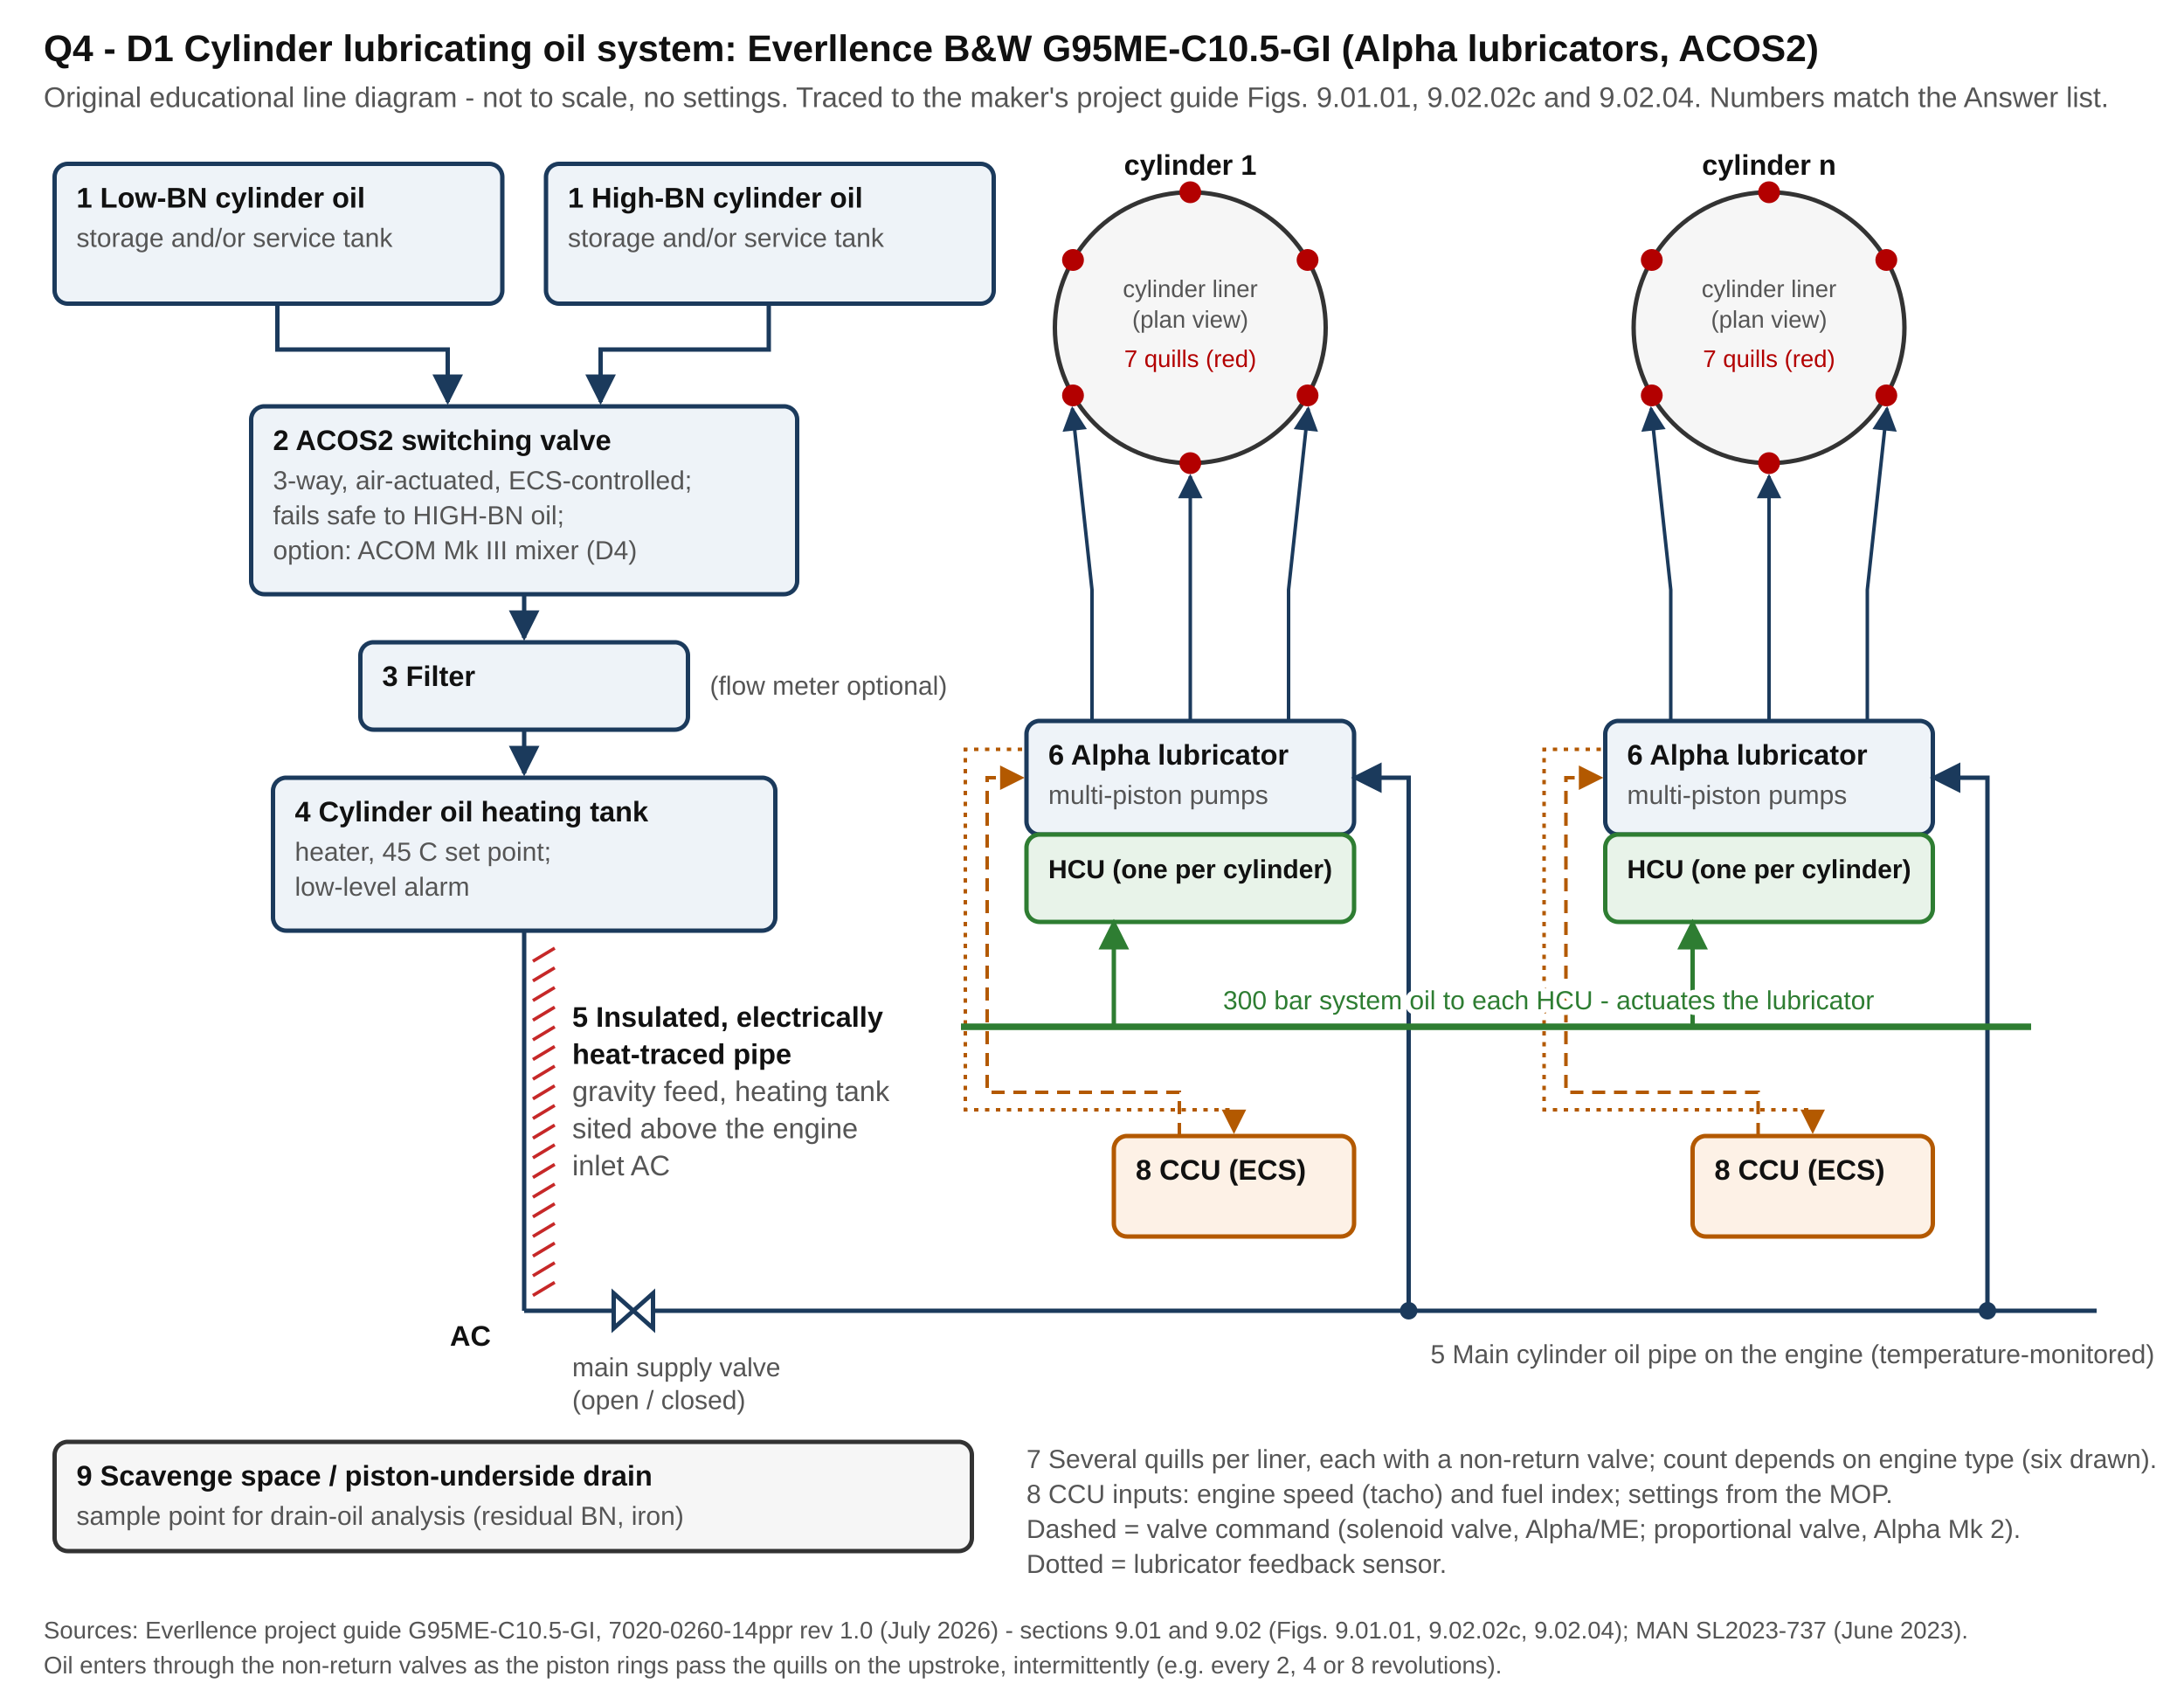
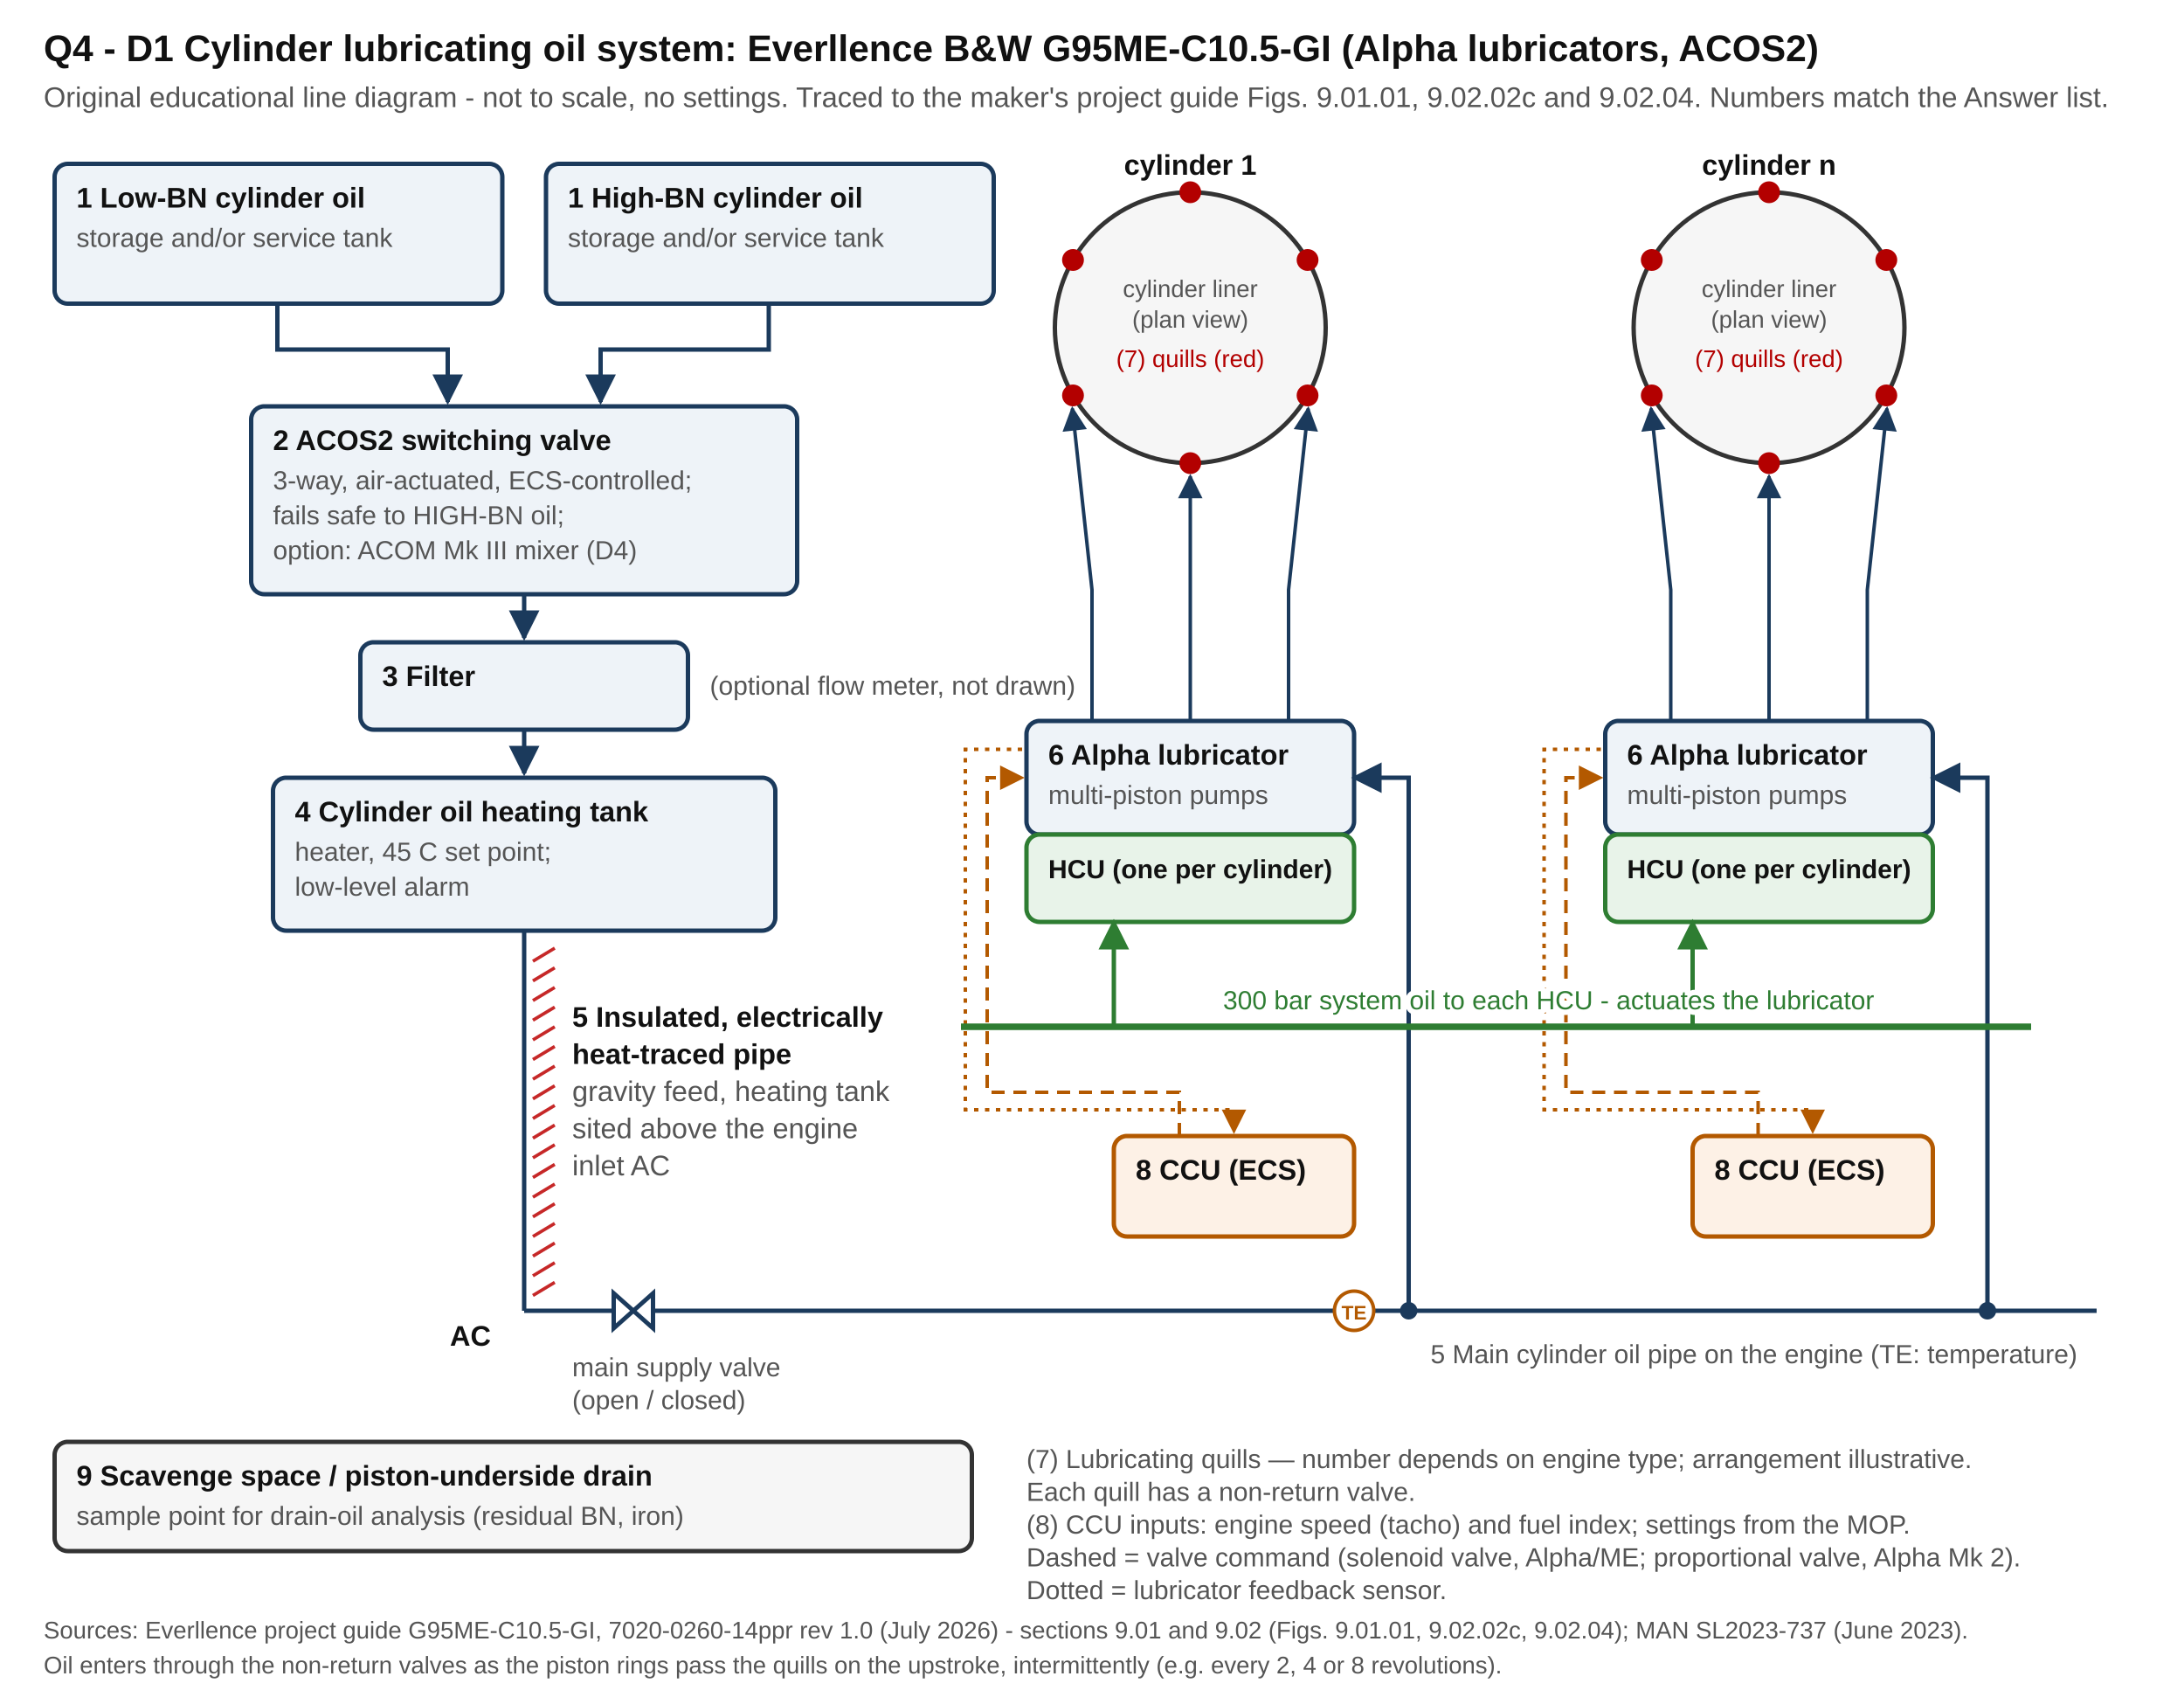
<svg xmlns="http://www.w3.org/2000/svg" viewBox="0 0 1000 780" font-family="Arial, Helvetica, sans-serif" font-size="13" role="img" aria-labelledby="t d">
  <defs>
    <marker id="a" viewBox="0 0 10 10" refX="9" refY="5" markerWidth="7" markerHeight="7" orient="auto-start-reverse">
      <path d="M0 0 L10 5 L0 10 z" fill="#1b3a5c" />
    </marker>
    <marker id="ac" viewBox="0 0 10 10" refX="9" refY="5" markerWidth="7" markerHeight="7" orient="auto-start-reverse">
      <path d="M0 0 L10 5 L0 10 z" fill="#b35900" />
    </marker>
    <marker id="ah" viewBox="0 0 10 10" refX="9" refY="5" markerWidth="7" markerHeight="7" orient="auto-start-reverse">
      <path d="M0 0 L10 5 L0 10 z" fill="#2e7d32" />
    </marker>
  </defs>
  <rect x="0" y="0" width="1000" height="780" fill="#ffffff" />
  <text x="20" y="28" font-size="17" font-weight="bold" fill="#111">Q4 - D1  Cylinder lubricating oil system: Everllence B&amp;W G95ME-C10.5-GI (Alpha lubricators, ACOS2)</text>
  <text x="20" y="49" fill="#555">Original educational line diagram - not to scale, no settings. Traced to the maker's project guide Figs. 9.01.01, 9.02.02c and 9.02.04. Numbers match the Answer list.</text>
  <rect x="25" y="75" width="205" height="64" rx="6" fill="#eef3f8" stroke="#1b3a5c" stroke-width="2" />
  <text x="35" y="95" font-weight="bold" fill="#111">1 Low-BN cylinder oil</text>
  <text x="35" y="113" font-size="12" fill="#555">storage and/or service tank</text>
  <rect x="250" y="75" width="205" height="64" rx="6" fill="#eef3f8" stroke="#1b3a5c" stroke-width="2" />
  <text x="260" y="95" font-weight="bold" fill="#111">1 High-BN cylinder oil</text>
  <text x="260" y="113" font-size="12" fill="#555">storage and/or service tank</text>
  <path d="M127 139 V160 H205 V184" fill="none" stroke="#1b3a5c" stroke-width="2" marker-end="url(#a)" />
  <path d="M352 139 V160 H275 V184" fill="none" stroke="#1b3a5c" stroke-width="2" marker-end="url(#a)" />
  <rect x="115" y="186" width="250" height="86" rx="6" fill="#eef3f8" stroke="#1b3a5c" stroke-width="2" />
  <text x="125" y="206" font-weight="bold" fill="#111">2 ACOS2 switching valve</text>
  <text x="125" y="224" font-size="12" fill="#555">3-way, air-actuated, ECS-controlled;</text>
  <text x="125" y="240" font-size="12" fill="#555">fails safe to HIGH-BN oil;</text>
  <text x="125" y="256" font-size="12" fill="#555">option: ACOM Mk III mixer (D4)</text>
  <path d="M240 272 V292" fill="none" stroke="#1b3a5c" stroke-width="2" marker-end="url(#a)" />
  <rect x="165" y="294" width="150" height="40" rx="6" fill="#eef3f8" stroke="#1b3a5c" stroke-width="2" />
  <text x="175" y="314" font-weight="bold" fill="#111">3 Filter</text>
-   <text x="325" y="318" font-size="12" fill="#555">(flow meter optional)</text>
+   <text x="325" y="318" font-size="12" fill="#555">(optional flow meter, not drawn)</text>
  <path d="M240 334 V354" fill="none" stroke="#1b3a5c" stroke-width="2" marker-end="url(#a)" />
  <rect x="125" y="356" width="230" height="70" rx="6" fill="#eef3f8" stroke="#1b3a5c" stroke-width="2" />
  <text x="135" y="376" font-weight="bold" fill="#111">4 Cylinder oil heating tank</text>
  <text x="135" y="394" font-size="12" fill="#555">heater, 45 C set point;</text>
  <text x="135" y="410" font-size="12" fill="#555">low-level alarm</text>
  <path d="M240 426 V600" fill="none" stroke="#1b3a5c" stroke-width="2" />
  <path d="M244 440 l10 -6" stroke="#c62828" stroke-width="1.5" />
  <path d="M244 449 l10 -6" stroke="#c62828" stroke-width="1.5" />
  <path d="M244 458 l10 -6" stroke="#c62828" stroke-width="1.5" />
  <path d="M244 467 l10 -6" stroke="#c62828" stroke-width="1.5" />
  <path d="M244 476 l10 -6" stroke="#c62828" stroke-width="1.5" />
  <path d="M244 485 l10 -6" stroke="#c62828" stroke-width="1.5" />
  <path d="M244 494 l10 -6" stroke="#c62828" stroke-width="1.5" />
  <path d="M244 503 l10 -6" stroke="#c62828" stroke-width="1.5" />
  <path d="M244 512 l10 -6" stroke="#c62828" stroke-width="1.5" />
  <path d="M244 521 l10 -6" stroke="#c62828" stroke-width="1.5" />
  <path d="M244 530 l10 -6" stroke="#c62828" stroke-width="1.5" />
  <path d="M244 539 l10 -6" stroke="#c62828" stroke-width="1.5" />
  <path d="M244 548 l10 -6" stroke="#c62828" stroke-width="1.5" />
  <path d="M244 557 l10 -6" stroke="#c62828" stroke-width="1.5" />
  <path d="M244 566 l10 -6" stroke="#c62828" stroke-width="1.5" />
  <path d="M244 575 l10 -6" stroke="#c62828" stroke-width="1.5" />
  <path d="M244 584 l10 -6" stroke="#c62828" stroke-width="1.5" />
  <path d="M244 593 l10 -6" stroke="#c62828" stroke-width="1.5" />
  <text x="262" y="470" font-weight="bold" fill="#111">5 Insulated, electrically</text>
  <text x="262" y="487" font-weight="bold" fill="#111">   heat-traced pipe</text>
  <text x="262" y="504" fill="#555">gravity feed, heating tank</text>
  <text x="262" y="521" fill="#555">sited above the engine</text>
  <text x="262" y="538" fill="#555">inlet AC</text>
  <text x="206" y="616" font-weight="bold" fill="#111">AC</text>
  <path d="M240 600 H960" fill="none" stroke="#1b3a5c" stroke-width="2" />
  <path d="M281 592 L281 608 L299 592 L299 608 Z" fill="#fff" stroke="#1b3a5c" stroke-width="2" />
  <text x="262" y="630" font-size="12" fill="#555">main supply valve</text>
  <text x="262" y="645" font-size="12" fill="#555">(open / closed)</text>
-   <text x="655" y="624" font-size="12" fill="#555">5 Main cylinder oil pipe on the engine (temperature-monitored)</text>
+   <circle cx="620" cy="600" r="9" fill="#fff" stroke="#b35900" stroke-width="1.6" />
+   <text x="620" y="604" font-size="9" font-weight="bold" fill="#b35900" text-anchor="middle">TE</text>
+   <text x="655" y="624" font-size="12" fill="#555">5 Main cylinder oil pipe on the engine (TE: temperature)</text>
  <circle cx="545" cy="150" r="62" fill="#f6f6f6" stroke="#333" stroke-width="2" />
  <text x="545" y="136" font-size="11" fill="#555" text-anchor="middle">cylinder liner</text>
  <text x="545" y="150" font-size="11" fill="#555" text-anchor="middle">(plan view)</text>
-   <text x="545" y="168" font-size="11" fill="#b30000" text-anchor="middle">7 quills (red)</text>
+   <text x="545" y="168" font-size="11" fill="#b30000" text-anchor="middle">(7) quills (red)</text>
  <circle cx="598.7" cy="181.0" r="5" fill="#b30000" />
  <circle cx="545.0" cy="212.0" r="5" fill="#b30000" />
  <circle cx="491.3" cy="181.0" r="5" fill="#b30000" />
  <circle cx="491.3" cy="119.0" r="5" fill="#b30000" />
  <circle cx="545.0" cy="88.0" r="5" fill="#b30000" />
  <circle cx="598.7" cy="119.0" r="5" fill="#b30000" />
  <rect x="470" y="330" width="150" height="52" rx="6" fill="#eef3f8" stroke="#1b3a5c" stroke-width="2" />
  <text x="480" y="350" font-weight="bold" fill="#111">6 Alpha lubricator</text>
  <text x="480" y="368" font-size="12" fill="#555">multi-piston pumps</text>
  <rect x="470" y="382" width="150" height="40" rx="6" fill="#e8f3e9" stroke="#2e7d32" stroke-width="2" />
  <text x="480" y="402" font-size="12" font-weight="bold" fill="#111">HCU (one per cylinder)</text>
  <path d="M500 330 V270 L491 187" fill="none" stroke="#1b3a5c" stroke-width="1.6" marker-end="url(#a)" />
  <path d="M545 330 V270 L545 218" fill="none" stroke="#1b3a5c" stroke-width="1.6" marker-end="url(#a)" />
  <path d="M590 330 V270 L599 187" fill="none" stroke="#1b3a5c" stroke-width="1.6" marker-end="url(#a)" />
  <path d="M645 600 V356 H620" fill="none" stroke="#1b3a5c" stroke-width="2" marker-end="url(#a)" />
  <circle cx="645" cy="600" r="4" fill="#1b3a5c" />
  <path d="M510 470 V422" fill="none" stroke="#2e7d32" stroke-width="2" marker-end="url(#ah)" />
  <rect x="510" y="520" width="110" height="46" rx="6" fill="#fdf1e6" stroke="#b35900" stroke-width="2" />
  <text x="520" y="540" font-weight="bold" fill="#111">8 CCU (ECS)</text>
  <path d="M540 520 V500 H452 V356 H468" fill="none" stroke="#b35900" stroke-width="1.6" stroke-dasharray="6 4" marker-end="url(#ac)" />
  <path d="M468 343 H442 V508 H565 V518" fill="none" stroke="#b35900" stroke-width="1.6" stroke-dasharray="2 3" marker-end="url(#ac)" />
  <text x="545" y="80" font-weight="bold" fill="#111" text-anchor="middle">cylinder 1</text>
  <circle cx="810" cy="150" r="62" fill="#f6f6f6" stroke="#333" stroke-width="2" />
  <text x="810" y="136" font-size="11" fill="#555" text-anchor="middle">cylinder liner</text>
  <text x="810" y="150" font-size="11" fill="#555" text-anchor="middle">(plan view)</text>
-   <text x="810" y="168" font-size="11" fill="#b30000" text-anchor="middle">7 quills (red)</text>
+   <text x="810" y="168" font-size="11" fill="#b30000" text-anchor="middle">(7) quills (red)</text>
  <circle cx="863.7" cy="181.0" r="5" fill="#b30000" />
  <circle cx="810.0" cy="212.0" r="5" fill="#b30000" />
  <circle cx="756.3" cy="181.0" r="5" fill="#b30000" />
  <circle cx="756.3" cy="119.0" r="5" fill="#b30000" />
  <circle cx="810.0" cy="88.0" r="5" fill="#b30000" />
  <circle cx="863.7" cy="119.0" r="5" fill="#b30000" />
  <rect x="735" y="330" width="150" height="52" rx="6" fill="#eef3f8" stroke="#1b3a5c" stroke-width="2" />
  <text x="745" y="350" font-weight="bold" fill="#111">6 Alpha lubricator</text>
  <text x="745" y="368" font-size="12" fill="#555">multi-piston pumps</text>
  <rect x="735" y="382" width="150" height="40" rx="6" fill="#e8f3e9" stroke="#2e7d32" stroke-width="2" />
  <text x="745" y="402" font-size="12" font-weight="bold" fill="#111">HCU (one per cylinder)</text>
  <path d="M765 330 V270 L756 187" fill="none" stroke="#1b3a5c" stroke-width="1.6" marker-end="url(#a)" />
  <path d="M810 330 V270 L810 218" fill="none" stroke="#1b3a5c" stroke-width="1.6" marker-end="url(#a)" />
  <path d="M855 330 V270 L864 187" fill="none" stroke="#1b3a5c" stroke-width="1.6" marker-end="url(#a)" />
  <path d="M910 600 V356 H885" fill="none" stroke="#1b3a5c" stroke-width="2" marker-end="url(#a)" />
  <circle cx="910" cy="600" r="4" fill="#1b3a5c" />
  <path d="M775 470 V422" fill="none" stroke="#2e7d32" stroke-width="2" marker-end="url(#ah)" />
  <rect x="775" y="520" width="110" height="46" rx="6" fill="#fdf1e6" stroke="#b35900" stroke-width="2" />
  <text x="785" y="540" font-weight="bold" fill="#111">8 CCU (ECS)</text>
  <path d="M805 520 V500 H717 V356 H733" fill="none" stroke="#b35900" stroke-width="1.6" stroke-dasharray="6 4" marker-end="url(#ac)" />
  <path d="M733 343 H707 V508 H830 V518" fill="none" stroke="#b35900" stroke-width="1.6" stroke-dasharray="2 3" marker-end="url(#ac)" />
  <text x="810" y="80" font-weight="bold" fill="#111" text-anchor="middle">cylinder n</text>
  <path d="M440 470 H930" fill="none" stroke="#2e7d32" stroke-width="3" />
  <text x="560" y="462" font-size="12" paint-order="stroke" stroke="#ffffff" stroke-width="5" stroke-linejoin="round" fill="#2e7d32">300 bar system oil to each HCU - actuates the lubricator</text>
  <rect x="25" y="660" width="420" height="50" rx="6" fill="#f6f6f6" stroke="#333" stroke-width="2" />
  <text x="35" y="680" font-weight="bold" fill="#111">9 Scavenge space / piston-underside drain</text>
  <text x="35" y="698" font-size="12" fill="#555">sample point for drain-oil analysis (residual BN, iron)</text>
-   <text x="470" y="672" font-size="12" fill="#555">7  Several quills per liner, each with a non-return valve; count depends on engine type (six drawn).</text>
-   <text x="470" y="688" font-size="12" fill="#555">8  CCU inputs: engine speed (tacho) and fuel index; settings from the MOP.</text>
-   <text x="470" y="704" font-size="12" fill="#555">    Dashed = valve command (solenoid valve, Alpha/ME; proportional valve, Alpha Mk 2).</text>
-   <text x="470" y="720" font-size="12" fill="#555">    Dotted = lubricator feedback sensor.</text>
+   <text x="470" y="672" font-size="12" fill="#555">(7) Lubricating quills — number depends on engine type; arrangement illustrative.</text>
+   <text x="470" y="687" font-size="12" fill="#555">     Each quill has a non-return valve.</text>
+   <text x="470" y="702" font-size="12" fill="#555">(8) CCU inputs: engine speed (tacho) and fuel index; settings from the MOP.</text>
+   <text x="470" y="717" font-size="12" fill="#555">     Dashed = valve command (solenoid valve, Alpha/ME; proportional valve, Alpha Mk 2).</text>
+   <text x="470" y="732" font-size="12" fill="#555">     Dotted = lubricator feedback sensor.</text>
  <text x="20" y="750" font-size="11" fill="#555">Sources: Everllence project guide G95ME-C10.5-GI, 7020-0260-14ppr rev 1.0 (July 2026) - sections 9.01 and 9.02 (Figs. 9.01.01, 9.02.02c, 9.02.04); MAN SL2023-737 (June 2023).</text>
  <text x="20" y="766" font-size="11" fill="#555">Oil enters through the non-return valves as the piston rings pass the quills on the upstroke, intermittently (e.g. every 2, 4 or 8 revolutions).</text>
</svg>
